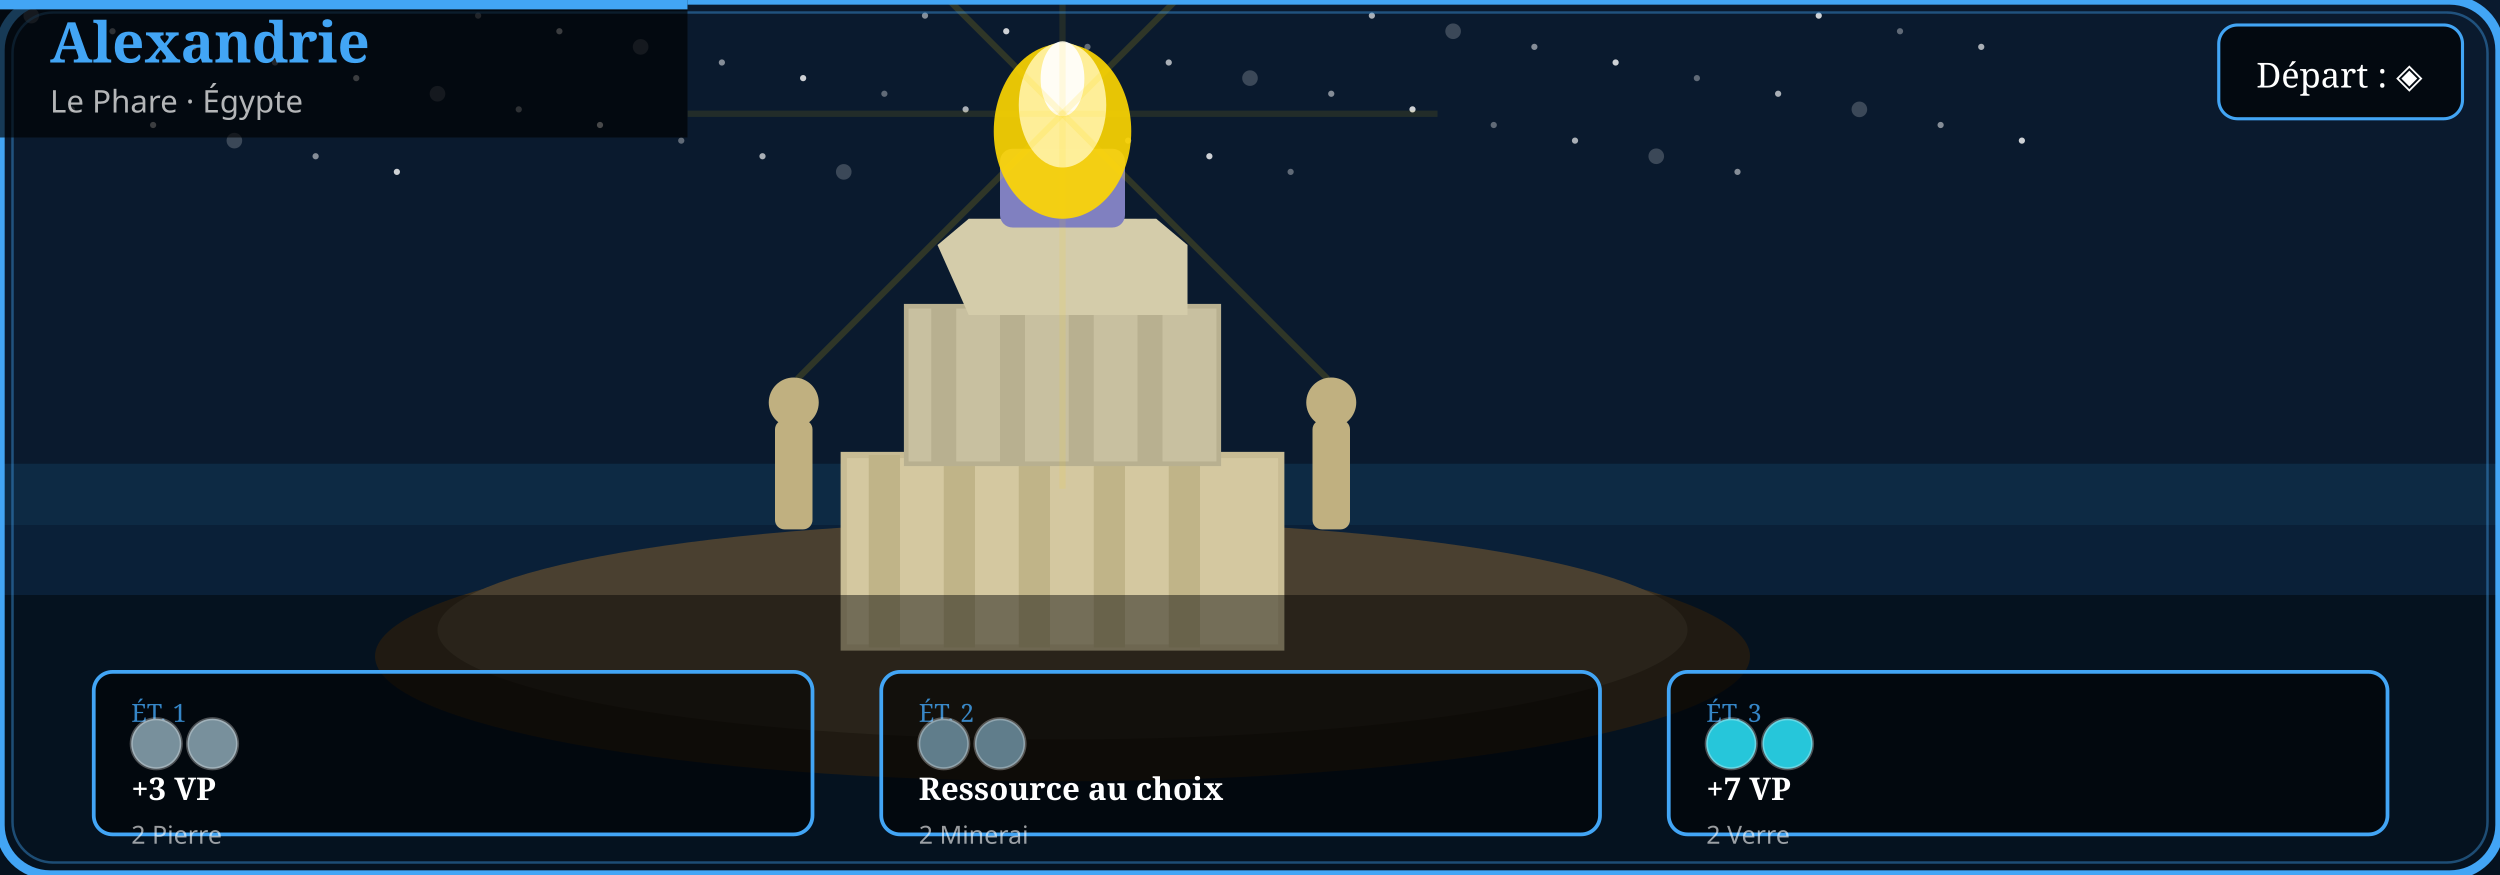
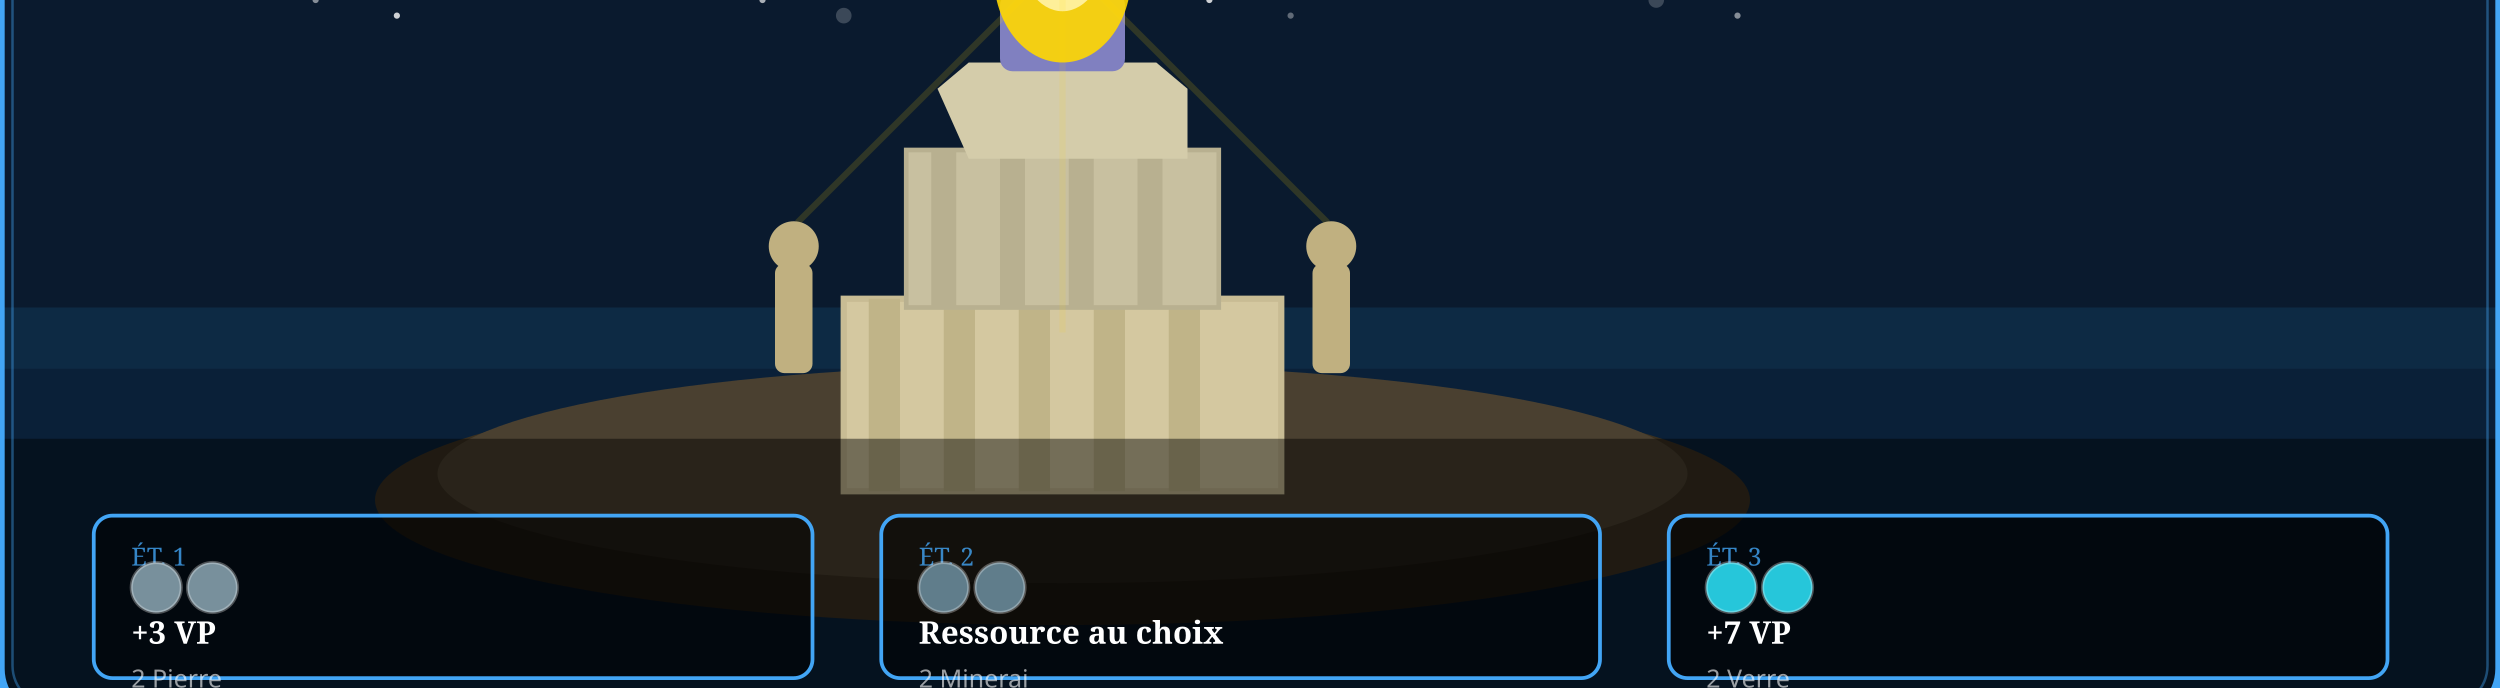
- <svg xmlns="http://www.w3.org/2000/svg" viewBox="0 0 800 280" width="800" height="280">
+ <svg xmlns="http://www.w3.org/2000/svg" viewBox="0 50 800 220" width="800" height="220">
  <g>
    <rect x="0" y="0" width="800" height="154" fill="#0a1a2e" />
    <circle cx="10" cy="5" r="2.5" fill="white" opacity="0.2" />
    <circle cx="23" cy="35" r="1" fill="white" opacity="0.35" />
    <circle cx="36" cy="10" r="1" fill="white" opacity="0.5" />
    <circle cx="49" cy="40" r="1" fill="white" opacity="0.65" />
    <circle cx="62" cy="15" r="1" fill="white" opacity="0.8" />
    <circle cx="75" cy="45" r="2.5" fill="white" opacity="0.2" />
    <circle cx="88" cy="20" r="1" fill="white" opacity="0.35" />
    <circle cx="101" cy="50" r="1" fill="white" opacity="0.5" />
    <circle cx="114" cy="25" r="1" fill="white" opacity="0.65" />
    <circle cx="127" cy="55" r="1" fill="white" opacity="0.8" />
    <circle cx="140" cy="30" r="2.5" fill="white" opacity="0.2" />
    <circle cx="153" cy="5" r="1" fill="white" opacity="0.35" />
    <circle cx="166" cy="35" r="1" fill="white" opacity="0.5" />
    <circle cx="179" cy="10" r="1" fill="white" opacity="0.65" />
    <circle cx="192" cy="40" r="1" fill="white" opacity="0.8" />
    <circle cx="205" cy="15" r="2.5" fill="white" opacity="0.2" />
    <circle cx="218" cy="45" r="1" fill="white" opacity="0.35" />
    <circle cx="231" cy="20" r="1" fill="white" opacity="0.5" />
    <circle cx="244" cy="50" r="1" fill="white" opacity="0.65" />
    <circle cx="257" cy="25" r="1" fill="white" opacity="0.8" />
    <circle cx="270" cy="55" r="2.5" fill="white" opacity="0.2" />
    <circle cx="283" cy="30" r="1" fill="white" opacity="0.35" />
    <circle cx="296" cy="5" r="1" fill="white" opacity="0.5" />
    <circle cx="309" cy="35" r="1" fill="white" opacity="0.65" />
    <circle cx="322" cy="10" r="1" fill="white" opacity="0.8" />
    <circle cx="335" cy="40" r="2.5" fill="white" opacity="0.2" />
    <circle cx="348" cy="15" r="1" fill="white" opacity="0.35" />
    <circle cx="361" cy="45" r="1" fill="white" opacity="0.5" />
    <circle cx="374" cy="20" r="1" fill="white" opacity="0.65" />
    <circle cx="387" cy="50" r="1" fill="white" opacity="0.8" />
    <circle cx="400" cy="25" r="2.5" fill="white" opacity="0.2" />
    <circle cx="413" cy="55" r="1" fill="white" opacity="0.35" />
    <circle cx="426" cy="30" r="1" fill="white" opacity="0.5" />
    <circle cx="439" cy="5" r="1" fill="white" opacity="0.65" />
    <circle cx="452" cy="35" r="1" fill="white" opacity="0.8" />
    <circle cx="465" cy="10" r="2.5" fill="white" opacity="0.2" />
    <circle cx="478" cy="40" r="1" fill="white" opacity="0.35" />
    <circle cx="491" cy="15" r="1" fill="white" opacity="0.5" />
    <circle cx="504" cy="45" r="1" fill="white" opacity="0.65" />
    <circle cx="517" cy="20" r="1" fill="white" opacity="0.8" />
    <circle cx="530" cy="50" r="2.5" fill="white" opacity="0.2" />
    <circle cx="543" cy="25" r="1" fill="white" opacity="0.35" />
    <circle cx="556" cy="55" r="1" fill="white" opacity="0.5" />
    <circle cx="569" cy="30" r="1" fill="white" opacity="0.65" />
    <circle cx="582" cy="5" r="1" fill="white" opacity="0.8" />
    <circle cx="595" cy="35" r="2.5" fill="white" opacity="0.2" />
    <circle cx="608" cy="10" r="1" fill="white" opacity="0.35" />
    <circle cx="621" cy="40" r="1" fill="white" opacity="0.5" />
    <circle cx="634" cy="15" r="1" fill="white" opacity="0.65" />
    <circle cx="647" cy="45" r="1" fill="white" opacity="0.8" />
    <rect x="0" y="148.4" width="800" height="131.6" fill="#0d2a44" />
    <rect x="0" y="168" width="800" height="112" fill="#0a2038" />
    <polygon points="340,84 200,280" width="280" fill="#FFD700" opacity="0.04" />
    <polygon points="340,84 280,280" width="120" fill="#FFD700" opacity="0.06" />
    <ellipse cx="340" cy="210" rx="220" ry="40" fill="#3a3020" />
    <ellipse cx="340" cy="201.6" rx="200" ry="35" fill="#4a4030" />
    <rect x="270" y="145.6" width="140" height="61.6" fill="#D4C8A0" />
    <rect x="270" y="145.6" width="140" height="61.6" fill="none" stroke="#C8BC94" stroke-width="2" />
    <rect x="278" y="145.6" width="10" height="61.6" fill="#C0B488" />
    <rect x="302" y="145.6" width="10" height="61.6" fill="#C0B488" />
    <rect x="326" y="145.6" width="10" height="61.6" fill="#C0B488" />
    <rect x="350" y="145.6" width="10" height="61.6" fill="#C0B488" />
    <rect x="374" y="145.6" width="10" height="61.6" fill="#C0B488" />
    <rect x="290" y="98" width="100" height="50.4" fill="#C8C0A0" />
    <rect x="290" y="98" width="100" height="50.4" fill="none" stroke="#B8B090" stroke-width="1.5" />
    <rect x="298" y="98" width="8" height="50.4" fill="#B8B090" />
    <rect x="320" y="98" width="8" height="50.4" fill="#B8B090" />
    <rect x="342" y="98" width="8" height="50.4" fill="#B8B090" />
    <rect x="364" y="98" width="8" height="50.4" fill="#B8B090" />
    <polygon points="310,70 370,70 380,78.4 380,100.8 370,100.8 310,100.8 300,78.4" fill="#D4CCAA" />
    <rect x="320" y="47.6" width="40" height="25.2" rx="4" fill="#8080C0" />
    <ellipse cx="340" cy="42" rx="22" ry="28" fill="#FFD700" opacity="0.9" />
    <ellipse cx="340" cy="33.6" rx="14" ry="20" fill="#FFF0A0" opacity="0.95" />
    <ellipse cx="340" cy="25.2" rx="7" ry="12" fill="white" opacity="0.9" />
    <line x1="340" y1="36.4" x2="460" y2="36.4" stroke="#FFD700" stroke-width="2" opacity="0.1" />
    <line x1="340" y1="36.4" x2="424.853" y2="121.253" stroke="#FFD700" stroke-width="2" opacity="0.15" />
    <line x1="340" y1="36.4" x2="340" y2="156.4" stroke="#FFD700" stroke-width="2" opacity="0.1" />
    <line x1="340" y1="36.4" x2="255.147" y2="121.253" stroke="#FFD700" stroke-width="2" opacity="0.15" />
    <line x1="340" y1="36.4" x2="220" y2="36.4" stroke="#FFD700" stroke-width="2" opacity="0.1" />
    <line x1="340" y1="36.4" x2="255.147" y2="-48.453" stroke="#FFD700" stroke-width="2" opacity="0.15" />
    <line x1="340" y1="36.4" x2="340" y2="-83.6" stroke="#FFD700" stroke-width="2" opacity="0.1" />
    <line x1="340" y1="36.4" x2="424.853" y2="-48.453" stroke="#FFD700" stroke-width="2" opacity="0.15" />
    <rect x="248" y="134.4" width="12" height="35" rx="3" fill="#C0B080" />
    <circle cx="254" cy="128.8" r="8" fill="#C0B080" />
    <rect x="420" y="134.4" width="12" height="35" rx="3" fill="#C0B080" />
    <circle cx="426" cy="128.8" r="8" fill="#C0B080" />
    <rect x="0" y="190.4" width="800" height="89.6" fill="rgba(0,0,0,0.45)" />
    <rect x="0" y="0" width="800" height="280" rx="16" fill="none" stroke="#42A5F5" stroke-width="3" />
    <rect x="4" y="4" width="792" height="272" rx="13" fill="none" stroke="#42A5F5" stroke-width="0.8" opacity="0.4" />
    <rect x="0" y="0" width="220" height="44" rx="0" fill="rgba(0,0,0,0.65)" />
    <rect x="0" y="0" width="220" height="3" fill="#42A5F5" />
    <text x="16" y="20" font-family="'Georgia',serif" font-size="18" font-weight="bold" fill="#42A5F5">Alexandrie</text>
    <text x="16" y="36" font-family="sans-serif" font-size="10" fill="rgba(255,255,255,0.7)">Le Phare · Égypte</text>
    <rect x="710" y="8" width="78" height="30" rx="6" fill="rgba(0,0,0,0.65)" stroke="#42A5F5" stroke-width="1" />
    <text x="722" y="28" font-family="Georgia,serif" font-size="11" fill="white">Départ : ◈</text>
    <rect x="30" y="215" width="230" height="52" rx="6" fill="rgba(0,0,0,0.55)" stroke="#42A5F5" stroke-width="1.2" />
    <text x="42" y="231" font-family="Georgia,serif" font-size="8" fill="#42A5F5" opacity="0.8">ÉT. 1</text>
    <circle cx="50" cy="238" r="8" fill="#78909C" stroke="rgba(255,255,255,0.3)" stroke-width="1" />
    <text x="50" y="242" text-anchor="middle" font-family="Georgia" font-size="7" fill="white" />
    <circle cx="68" cy="238" r="8" fill="#78909C" stroke="rgba(255,255,255,0.3)" stroke-width="1" />
    <text x="68" y="242" text-anchor="middle" font-family="Georgia" font-size="7" fill="white" />
    <text x="42" y="256" font-family="Georgia,serif" font-size="10" font-weight="bold" fill="white">+3 VP</text>
    <text x="42" y="270" font-family="sans-serif" font-size="8" fill="rgba(255,255,255,0.6)">2 Pierre</text>
    <rect x="282" y="215" width="230" height="52" rx="6" fill="rgba(0,0,0,0.55)" stroke="#42A5F5" stroke-width="1.2" />
    <text x="294" y="231" font-family="Georgia,serif" font-size="8" fill="#42A5F5" opacity="0.8">ÉT. 2</text>
    <circle cx="302" cy="238" r="8" fill="#607D8B" stroke="rgba(255,255,255,0.3)" stroke-width="1" />
    <text x="302" y="242" text-anchor="middle" font-family="Georgia" font-size="7" fill="white" />
    <circle cx="320" cy="238" r="8" fill="#607D8B" stroke="rgba(255,255,255,0.3)" stroke-width="1" />
    <text x="320" y="242" text-anchor="middle" font-family="Georgia" font-size="7" fill="white" />
    <text x="294" y="256" font-family="Georgia,serif" font-size="10" font-weight="bold" fill="white">Ressource au choix</text>
    <text x="294" y="270" font-family="sans-serif" font-size="8" fill="rgba(255,255,255,0.6)">2 Minerai</text>
    <rect x="534" y="215" width="230" height="52" rx="6" fill="rgba(0,0,0,0.55)" stroke="#42A5F5" stroke-width="1.2" />
    <text x="546" y="231" font-family="Georgia,serif" font-size="8" fill="#42A5F5" opacity="0.8">ÉT. 3</text>
    <circle cx="554" cy="238" r="8" fill="#26C6DA" stroke="rgba(255,255,255,0.3)" stroke-width="1" />
    <text x="554" y="242" text-anchor="middle" font-family="Georgia" font-size="7" fill="white" />
    <circle cx="572" cy="238" r="8" fill="#26C6DA" stroke="rgba(255,255,255,0.3)" stroke-width="1" />
    <text x="572" y="242" text-anchor="middle" font-family="Georgia" font-size="7" fill="white" />
    <text x="546" y="256" font-family="Georgia,serif" font-size="10" font-weight="bold" fill="white">+7 VP</text>
    <text x="546" y="270" font-family="sans-serif" font-size="8" fill="rgba(255,255,255,0.6)">2 Verre</text>
  </g>
</svg>
